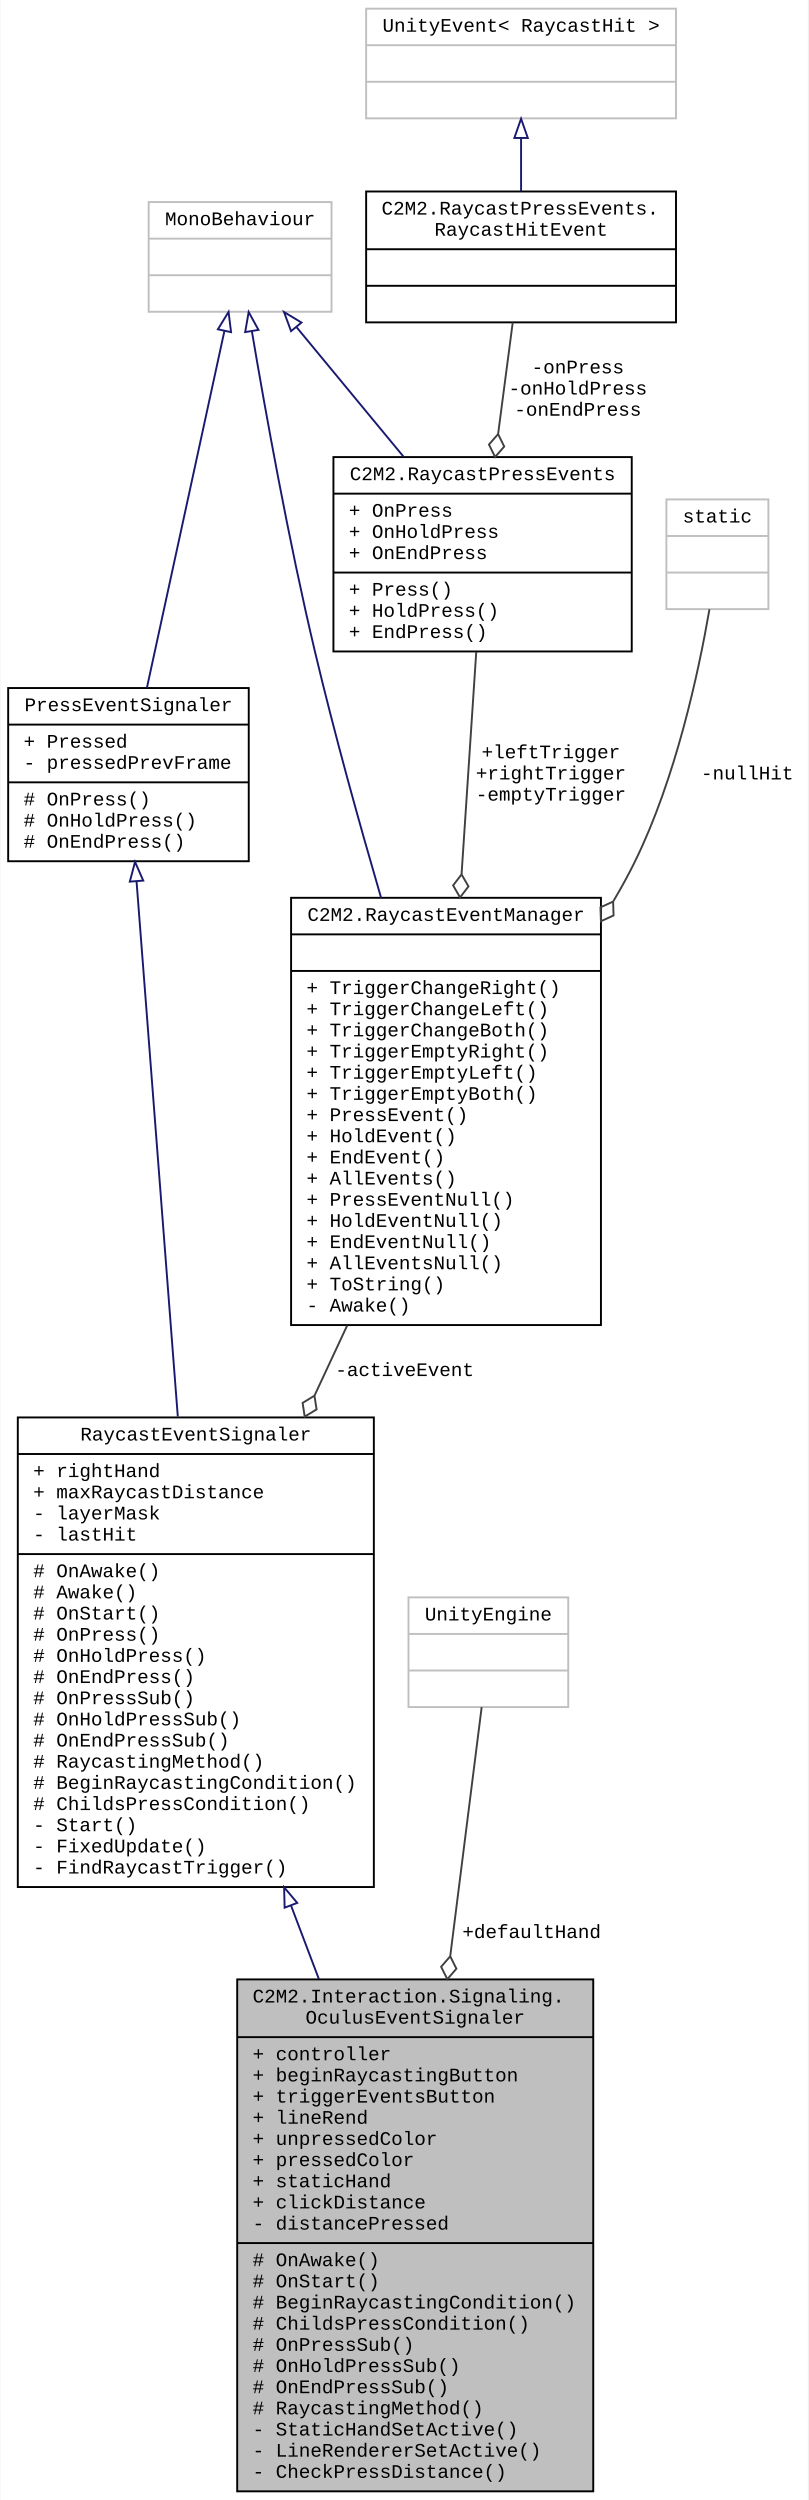
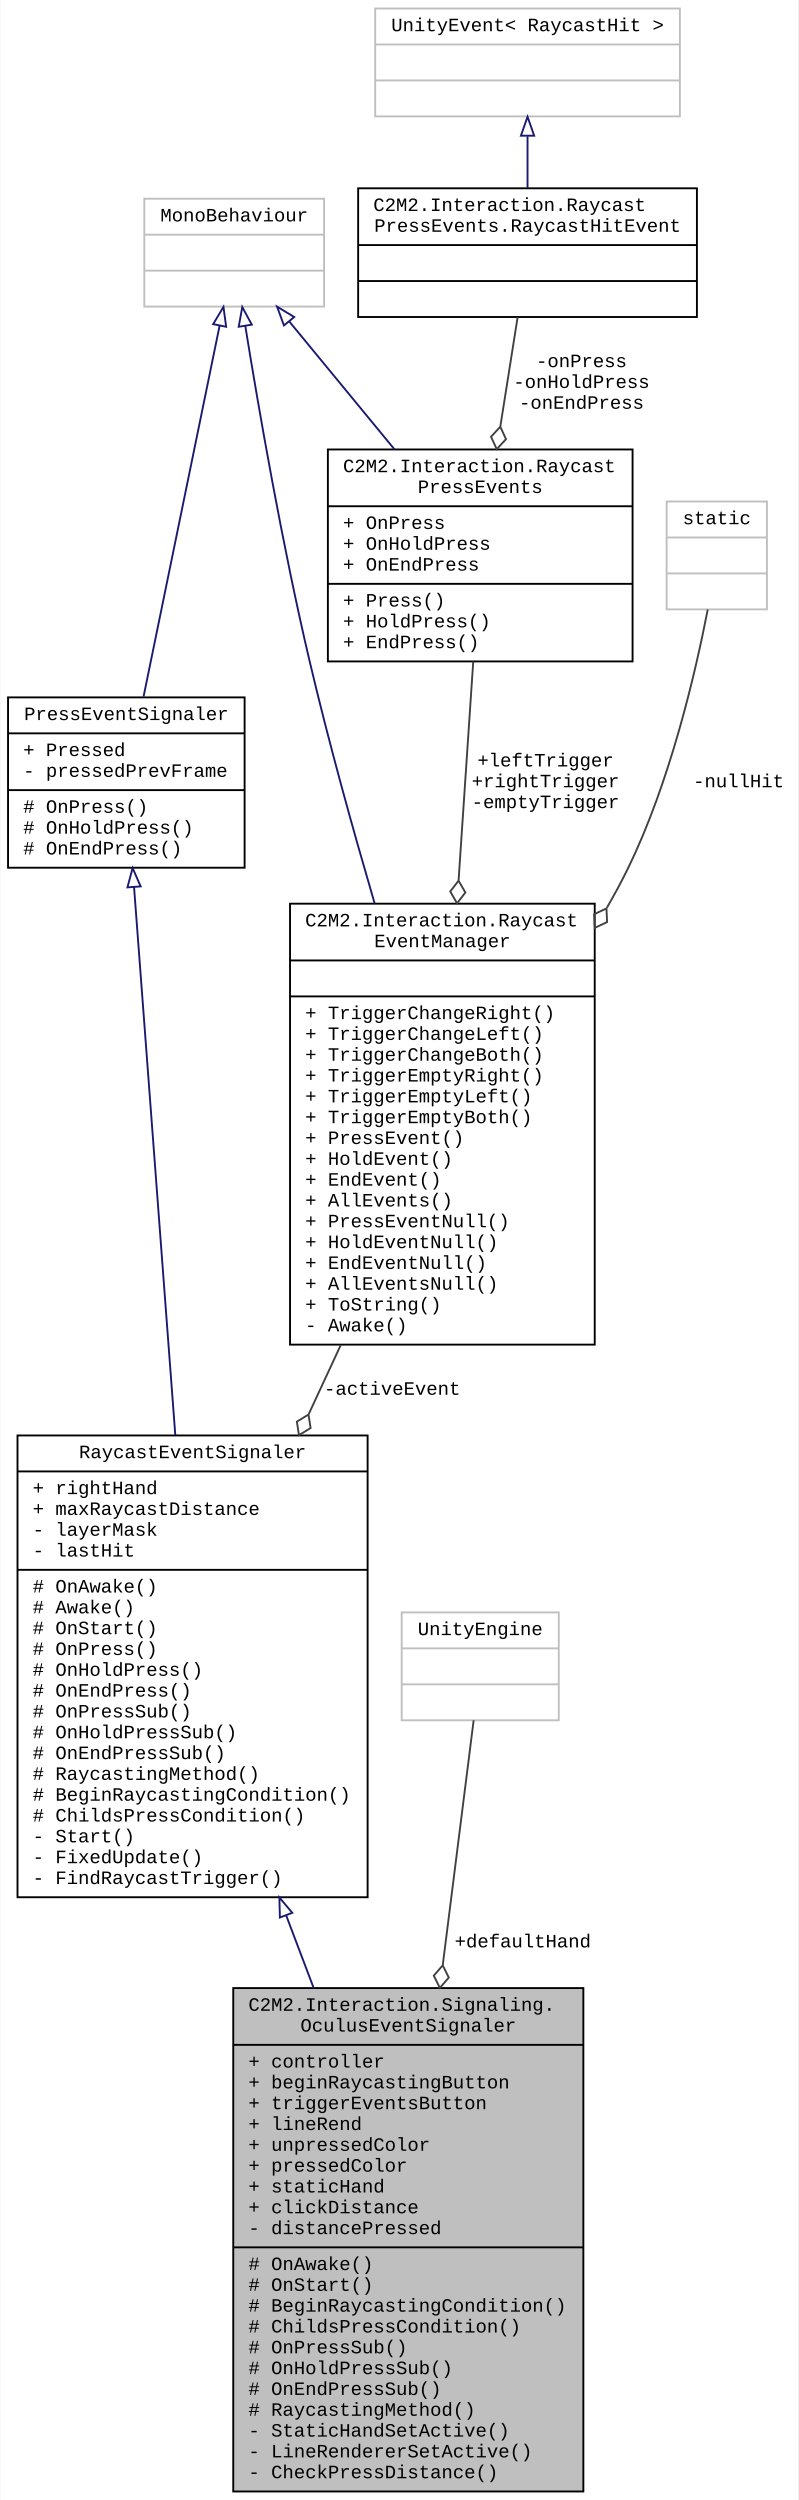
- <svg xmlns="http://www.w3.org/2000/svg" xmlns:xlink="http://www.w3.org/1999/xlink" width="420pt" height="1299pt" viewBox="0.00 0.00 419.50 1299.00">
-   <g id="graph0" class="graph" transform="scale(1 1) rotate(0) translate(4 1295)">
-     <polygon fill="white" stroke="none" points="-4,4 -4,-1295 415.5,-1295 415.5,4 -4,4" />
+ <svg xmlns="http://www.w3.org/2000/svg" xmlns:xlink="http://www.w3.org/1999/xlink" width="422pt" height="1321pt" viewBox="0.00 0.00 421.50 1321.00">
+   <g id="graph0" class="graph" transform="scale(1 1) rotate(0) translate(4 1317)">
+     <polygon fill="white" stroke="none" points="-4,4 -4,-1317 417.5,-1317 417.5,4 -4,4" />
    <g id="node1" class="node">
      <g id="a_node1">
        <a xlink:title="Activate raycast triggers using oculus controller buttons and fingertip distance">
          <polygon fill="#bfbfbf" stroke="black" points="119,-0.5 119,-266.5 304,-266.5 304,-0.5 119,-0.5" />
          <text text-anchor="start" x="127" y="-254.5" font-family="Courier New" font-size="10.00">C2M2.Interaction.Signaling.</text>
          <text text-anchor="middle" x="211.5" y="-243.5" font-family="Courier New" font-size="10.00">OculusEventSignaler</text>
          <polyline fill="none" stroke="black" points="119,-236.5 304,-236.5 " />
          <text text-anchor="start" x="127" y="-224.5" font-family="Courier New" font-size="10.00">+ controller</text>
          <text text-anchor="start" x="127" y="-213.5" font-family="Courier New" font-size="10.00">+ beginRaycastingButton</text>
          <text text-anchor="start" x="127" y="-202.5" font-family="Courier New" font-size="10.00">+ triggerEventsButton</text>
          <text text-anchor="start" x="127" y="-191.5" font-family="Courier New" font-size="10.00">+ lineRend</text>
          <text text-anchor="start" x="127" y="-180.5" font-family="Courier New" font-size="10.00">+ unpressedColor</text>
          <text text-anchor="start" x="127" y="-169.5" font-family="Courier New" font-size="10.00">+ pressedColor</text>
          <text text-anchor="start" x="127" y="-158.5" font-family="Courier New" font-size="10.00">+ staticHand</text>
          <text text-anchor="start" x="127" y="-147.5" font-family="Courier New" font-size="10.00">+ clickDistance</text>
          <text text-anchor="start" x="127" y="-136.5" font-family="Courier New" font-size="10.00">- distancePressed</text>
          <polyline fill="none" stroke="black" points="119,-129.5 304,-129.5 " />
          <text text-anchor="start" x="127" y="-117.5" font-family="Courier New" font-size="10.00"># OnAwake()</text>
          <text text-anchor="start" x="127" y="-106.5" font-family="Courier New" font-size="10.00"># OnStart()</text>
          <text text-anchor="start" x="127" y="-95.5" font-family="Courier New" font-size="10.00"># BeginRaycastingCondition()</text>
          <text text-anchor="start" x="127" y="-84.5" font-family="Courier New" font-size="10.00"># ChildsPressCondition()</text>
          <text text-anchor="start" x="127" y="-73.5" font-family="Courier New" font-size="10.00"># OnPressSub()</text>
          <text text-anchor="start" x="127" y="-62.5" font-family="Courier New" font-size="10.00"># OnHoldPressSub()</text>
          <text text-anchor="start" x="127" y="-51.5" font-family="Courier New" font-size="10.00"># OnEndPressSub()</text>
          <text text-anchor="start" x="127" y="-40.5" font-family="Courier New" font-size="10.00"># RaycastingMethod()</text>
          <text text-anchor="start" x="127" y="-29.5" font-family="Courier New" font-size="10.00">- StaticHandSetActive()</text>
          <text text-anchor="start" x="127" y="-18.5" font-family="Courier New" font-size="10.00">- LineRendererSetActive()</text>
          <text text-anchor="start" x="127" y="-7.5" font-family="Courier New" font-size="10.00">- CheckPressDistance()</text>
        </a>
      </g>
    </g>
    <g id="node2" class="node">
      <g id="a_node2">
        <a xlink:href="../../d6/d2d/class_c2_m2_1_1_interaction_1_1_signaling_1_1_raycast_event_signaler.html" target="_top" xlink:title=" ">
          <polygon fill="white" stroke="black" points="5,-314.5 5,-558.5 190,-558.5 190,-314.5 5,-314.5" />
          <text text-anchor="middle" x="97.5" y="-546.5" font-family="Courier New" font-size="10.00">RaycastEventSignaler</text>
          <polyline fill="none" stroke="black" points="5,-539.5 190,-539.5 " />
          <text text-anchor="start" x="13" y="-527.5" font-family="Courier New" font-size="10.00">+ rightHand</text>
          <text text-anchor="start" x="13" y="-516.5" font-family="Courier New" font-size="10.00">+ maxRaycastDistance</text>
          <text text-anchor="start" x="13" y="-505.5" font-family="Courier New" font-size="10.00">- layerMask</text>
          <text text-anchor="start" x="13" y="-494.5" font-family="Courier New" font-size="10.00">- lastHit</text>
          <polyline fill="none" stroke="black" points="5,-487.5 190,-487.5 " />
          <text text-anchor="start" x="13" y="-475.5" font-family="Courier New" font-size="10.00"># OnAwake()</text>
          <text text-anchor="start" x="13" y="-464.5" font-family="Courier New" font-size="10.00"># Awake()</text>
          <text text-anchor="start" x="13" y="-453.5" font-family="Courier New" font-size="10.00"># OnStart()</text>
          <text text-anchor="start" x="13" y="-442.5" font-family="Courier New" font-size="10.00"># OnPress()</text>
          <text text-anchor="start" x="13" y="-431.5" font-family="Courier New" font-size="10.00"># OnHoldPress()</text>
          <text text-anchor="start" x="13" y="-420.5" font-family="Courier New" font-size="10.00"># OnEndPress()</text>
          <text text-anchor="start" x="13" y="-409.5" font-family="Courier New" font-size="10.00"># OnPressSub()</text>
          <text text-anchor="start" x="13" y="-398.5" font-family="Courier New" font-size="10.00"># OnHoldPressSub()</text>
          <text text-anchor="start" x="13" y="-387.5" font-family="Courier New" font-size="10.00"># OnEndPressSub()</text>
          <text text-anchor="start" x="13" y="-376.5" font-family="Courier New" font-size="10.00"># RaycastingMethod()</text>
          <text text-anchor="start" x="13" y="-365.5" font-family="Courier New" font-size="10.00"># BeginRaycastingCondition()</text>
          <text text-anchor="start" x="13" y="-354.5" font-family="Courier New" font-size="10.00"># ChildsPressCondition()</text>
          <text text-anchor="start" x="13" y="-343.5" font-family="Courier New" font-size="10.00">- Start()</text>
          <text text-anchor="start" x="13" y="-332.5" font-family="Courier New" font-size="10.00">- FixedUpdate()</text>
          <text text-anchor="start" x="13" y="-321.5" font-family="Courier New" font-size="10.00">- FindRaycastTrigger()</text>
        </a>
      </g>
    </g>
    <g id="edge1" class="edge">
      <path fill="none" stroke="midnightblue" d="M147.013,-304.768C151.792,-292.151 156.642,-279.346 161.425,-266.715" />
      <polygon fill="none" stroke="midnightblue" points="143.644,-303.781 143.375,-314.373 150.19,-306.261 143.644,-303.781" />
    </g>
    <g id="node3" class="node">
      <g id="a_node3">
        <a xlink:href="../../d6/d4b/class_c2_m2_1_1_interaction_1_1_signaling_1_1_press_event_signaler.html" target="_top" xlink:title="Send press, holdPress, and endPress events based on set values of Pressed and RaycastTriggerManager">
-           <polygon fill="white" stroke="black" points="0,-847.5 0,-937.5 125,-937.5 125,-847.5 0,-847.5" />
-           <text text-anchor="middle" x="62.5" y="-925.5" font-family="Courier New" font-size="10.00">PressEventSignaler</text>
-           <polyline fill="none" stroke="black" points="0,-918.5 125,-918.5 " />
-           <text text-anchor="start" x="8" y="-906.5" font-family="Courier New" font-size="10.00">+ Pressed</text>
-           <text text-anchor="start" x="8" y="-895.5" font-family="Courier New" font-size="10.00">- pressedPrevFrame</text>
-           <polyline fill="none" stroke="black" points="0,-888.5 125,-888.5 " />
-           <text text-anchor="start" x="8" y="-876.5" font-family="Courier New" font-size="10.00"># OnPress()</text>
-           <text text-anchor="start" x="8" y="-865.5" font-family="Courier New" font-size="10.00"># OnHoldPress()</text>
-           <text text-anchor="start" x="8" y="-854.5" font-family="Courier New" font-size="10.00"># OnEndPress()</text>
+           <polygon fill="white" stroke="black" points="0,-858.5 0,-948.5 125,-948.5 125,-858.5 0,-858.5" />
+           <text text-anchor="middle" x="62.5" y="-936.5" font-family="Courier New" font-size="10.00">PressEventSignaler</text>
+           <polyline fill="none" stroke="black" points="0,-929.5 125,-929.5 " />
+           <text text-anchor="start" x="8" y="-917.5" font-family="Courier New" font-size="10.00">+ Pressed</text>
+           <text text-anchor="start" x="8" y="-906.5" font-family="Courier New" font-size="10.00">- pressedPrevFrame</text>
+           <polyline fill="none" stroke="black" points="0,-899.5 125,-899.5 " />
+           <text text-anchor="start" x="8" y="-887.5" font-family="Courier New" font-size="10.00"># OnPress()</text>
+           <text text-anchor="start" x="8" y="-876.5" font-family="Courier New" font-size="10.00"># OnHoldPress()</text>
+           <text text-anchor="start" x="8" y="-865.5" font-family="Courier New" font-size="10.00"># OnEndPress()</text>
        </a>
      </g>
    </g>
    <g id="edge2" class="edge">
-       <path fill="none" stroke="midnightblue" d="M66.699,-837.027C71.969,-768.669 81.162,-649.431 88.136,-558.962" />
-       <polygon fill="none" stroke="midnightblue" points="63.199,-836.902 65.92,-847.142 70.178,-837.441 63.199,-836.902" />
+       <path fill="none" stroke="midnightblue" d="M66.577,-848.337C71.885,-777.807 81.319,-652.478 88.375,-558.731" />
+       <polygon fill="none" stroke="midnightblue" points="63.085,-848.1 65.824,-858.335 70.065,-848.626 63.085,-848.1" />
    </g>
    <g id="node4" class="node">
      <g id="a_node4">
        <a xlink:title=" ">
-           <polygon fill="white" stroke="#bfbfbf" points="73,-1133 73,-1190 168,-1190 168,-1133 73,-1133" />
-           <text text-anchor="middle" x="120.5" y="-1178" font-family="Courier New" font-size="10.00">MonoBehaviour</text>
-           <polyline fill="none" stroke="#bfbfbf" points="73,-1171 168,-1171 " />
-           <text text-anchor="middle" x="120.5" y="-1159" font-family="Courier New" font-size="10.00"> </text>
-           <polyline fill="none" stroke="#bfbfbf" points="73,-1152 168,-1152 " />
-           <text text-anchor="middle" x="120.5" y="-1140" font-family="Courier New" font-size="10.00"> </text>
+           <polygon fill="white" stroke="#bfbfbf" points="72,-1155 72,-1212 167,-1212 167,-1155 72,-1155" />
+           <text text-anchor="middle" x="119.5" y="-1200" font-family="Courier New" font-size="10.00">MonoBehaviour</text>
+           <polyline fill="none" stroke="#bfbfbf" points="72,-1193 167,-1193 " />
+           <text text-anchor="middle" x="119.5" y="-1181" font-family="Courier New" font-size="10.00"> </text>
+           <polyline fill="none" stroke="#bfbfbf" points="72,-1174 167,-1174 " />
+           <text text-anchor="middle" x="119.5" y="-1162" font-family="Courier New" font-size="10.00"> </text>
        </a>
      </g>
    </g>
    <g id="edge3" class="edge">
-       <path fill="none" stroke="midnightblue" d="M112.38,-1123.12C101.806,-1074.44 83.348,-989.471 72.094,-937.667" />
-       <polygon fill="none" stroke="midnightblue" points="108.968,-1123.9 114.511,-1132.93 115.809,-1122.42 108.968,-1123.9" />
+       <path fill="none" stroke="midnightblue" d="M111.788,-1144.89C101.341,-1093.94 82.722,-1003.13 71.602,-948.891" />
+       <polygon fill="none" stroke="midnightblue" points="108.389,-1145.73 113.826,-1154.83 115.246,-1144.33 108.389,-1145.73" />
    </g>
    <g id="node5" class="node">
      <g id="a_node5">
-         <a xlink:href="../../d7/dcb/class_c2_m2_1_1_raycast_event_manager.html" target="_top" xlink:title="Attach this script to parent gameObject, create one child with one raycast trigger per child....">
-           <polygon fill="white" stroke="black" points="147,-606.5 147,-828.5 308,-828.5 308,-606.5 147,-606.5" />
-           <text text-anchor="middle" x="227.5" y="-816.5" font-family="Courier New" font-size="10.00">C2M2.RaycastEventManager</text>
-           <polyline fill="none" stroke="black" points="147,-809.5 308,-809.5 " />
-           <text text-anchor="middle" x="227.5" y="-797.5" font-family="Courier New" font-size="10.00"> </text>
-           <polyline fill="none" stroke="black" points="147,-790.5 308,-790.5 " />
-           <text text-anchor="start" x="155" y="-778.5" font-family="Courier New" font-size="10.00">+ TriggerChangeRight()</text>
-           <text text-anchor="start" x="155" y="-767.5" font-family="Courier New" font-size="10.00">+ TriggerChangeLeft()</text>
-           <text text-anchor="start" x="155" y="-756.5" font-family="Courier New" font-size="10.00">+ TriggerChangeBoth()</text>
-           <text text-anchor="start" x="155" y="-745.5" font-family="Courier New" font-size="10.00">+ TriggerEmptyRight()</text>
-           <text text-anchor="start" x="155" y="-734.5" font-family="Courier New" font-size="10.00">+ TriggerEmptyLeft()</text>
-           <text text-anchor="start" x="155" y="-723.5" font-family="Courier New" font-size="10.00">+ TriggerEmptyBoth()</text>
-           <text text-anchor="start" x="155" y="-712.5" font-family="Courier New" font-size="10.00">+ PressEvent()</text>
-           <text text-anchor="start" x="155" y="-701.5" font-family="Courier New" font-size="10.00">+ HoldEvent()</text>
-           <text text-anchor="start" x="155" y="-690.5" font-family="Courier New" font-size="10.00">+ EndEvent()</text>
-           <text text-anchor="start" x="155" y="-679.5" font-family="Courier New" font-size="10.00">+ AllEvents()</text>
-           <text text-anchor="start" x="155" y="-668.5" font-family="Courier New" font-size="10.00">+ PressEventNull()</text>
-           <text text-anchor="start" x="155" y="-657.5" font-family="Courier New" font-size="10.00">+ HoldEventNull()</text>
-           <text text-anchor="start" x="155" y="-646.5" font-family="Courier New" font-size="10.00">+ EndEventNull()</text>
-           <text text-anchor="start" x="155" y="-635.5" font-family="Courier New" font-size="10.00">+ AllEventsNull()</text>
-           <text text-anchor="start" x="155" y="-624.5" font-family="Courier New" font-size="10.00">+ ToString()</text>
-           <text text-anchor="start" x="155" y="-613.5" font-family="Courier New" font-size="10.00">- Awake()</text>
+         <a xlink:href="../../d5/df9/class_c2_m2_1_1_interaction_1_1_raycast_event_manager.html" target="_top" xlink:title="Attach this script to parent gameObject, create one child with one raycast trigger per child....">
+           <polygon fill="white" stroke="black" points="149,-606.5 149,-839.5 310,-839.5 310,-606.5 149,-606.5" />
+           <text text-anchor="start" x="157" y="-827.5" font-family="Courier New" font-size="10.00">C2M2.Interaction.Raycast</text>
+           <text text-anchor="middle" x="229.5" y="-816.5" font-family="Courier New" font-size="10.00">EventManager</text>
+           <polyline fill="none" stroke="black" points="149,-809.5 310,-809.5 " />
+           <text text-anchor="middle" x="229.5" y="-797.5" font-family="Courier New" font-size="10.00"> </text>
+           <polyline fill="none" stroke="black" points="149,-790.5 310,-790.5 " />
+           <text text-anchor="start" x="157" y="-778.5" font-family="Courier New" font-size="10.00">+ TriggerChangeRight()</text>
+           <text text-anchor="start" x="157" y="-767.5" font-family="Courier New" font-size="10.00">+ TriggerChangeLeft()</text>
+           <text text-anchor="start" x="157" y="-756.5" font-family="Courier New" font-size="10.00">+ TriggerChangeBoth()</text>
+           <text text-anchor="start" x="157" y="-745.5" font-family="Courier New" font-size="10.00">+ TriggerEmptyRight()</text>
+           <text text-anchor="start" x="157" y="-734.5" font-family="Courier New" font-size="10.00">+ TriggerEmptyLeft()</text>
+           <text text-anchor="start" x="157" y="-723.5" font-family="Courier New" font-size="10.00">+ TriggerEmptyBoth()</text>
+           <text text-anchor="start" x="157" y="-712.5" font-family="Courier New" font-size="10.00">+ PressEvent()</text>
+           <text text-anchor="start" x="157" y="-701.5" font-family="Courier New" font-size="10.00">+ HoldEvent()</text>
+           <text text-anchor="start" x="157" y="-690.5" font-family="Courier New" font-size="10.00">+ EndEvent()</text>
+           <text text-anchor="start" x="157" y="-679.5" font-family="Courier New" font-size="10.00">+ AllEvents()</text>
+           <text text-anchor="start" x="157" y="-668.5" font-family="Courier New" font-size="10.00">+ PressEventNull()</text>
+           <text text-anchor="start" x="157" y="-657.5" font-family="Courier New" font-size="10.00">+ HoldEventNull()</text>
+           <text text-anchor="start" x="157" y="-646.5" font-family="Courier New" font-size="10.00">+ EndEventNull()</text>
+           <text text-anchor="start" x="157" y="-635.5" font-family="Courier New" font-size="10.00">+ AllEventsNull()</text>
+           <text text-anchor="start" x="157" y="-624.5" font-family="Courier New" font-size="10.00">+ ToString()</text>
+           <text text-anchor="start" x="157" y="-613.5" font-family="Courier New" font-size="10.00">- Awake()</text>
        </a>
      </g>
    </g>
    <g id="edge5" class="edge">
-       <path fill="none" stroke="midnightblue" d="M126.603,-1123.01C133.548,-1081.83 145.73,-1013.86 159.5,-956 169.48,-914.067 182.104,-868.455 193.758,-828.516" />
-       <polygon fill="none" stroke="midnightblue" points="123.15,-1122.44 124.952,-1132.88 130.054,-1123.59 123.15,-1122.44" />
+       <path fill="none" stroke="midnightblue" d="M125.376,-1144.7C132.356,-1101.49 144.911,-1028.75 159.5,-967 169.392,-925.128 181.969,-879.703 193.725,-839.583" />
+       <polygon fill="none" stroke="midnightblue" points="121.889,-1144.34 123.765,-1154.77 128.801,-1145.45 121.889,-1144.34" />
+     </g>
+     <g id="node7" class="node">
+       <g id="a_node7">
+         <a xlink:href="../../d8/d68/class_c2_m2_1_1_interaction_1_1_raycast_press_events.html" target="_top" xlink:title="Store custom events that the corresponding RaycastTriggerManager will invoke">
+           <polygon fill="white" stroke="black" points="169,-967.5 169,-1079.5 330,-1079.5 330,-967.5 169,-967.5" />
+           <text text-anchor="start" x="177" y="-1067.5" font-family="Courier New" font-size="10.00">C2M2.Interaction.Raycast</text>
+           <text text-anchor="middle" x="249.5" y="-1056.5" font-family="Courier New" font-size="10.00">PressEvents</text>
+           <polyline fill="none" stroke="black" points="169,-1049.5 330,-1049.5 " />
+           <text text-anchor="start" x="177" y="-1037.5" font-family="Courier New" font-size="10.00">+ OnPress</text>
+           <text text-anchor="start" x="177" y="-1026.5" font-family="Courier New" font-size="10.00">+ OnHoldPress</text>
+           <text text-anchor="start" x="177" y="-1015.5" font-family="Courier New" font-size="10.00">+ OnEndPress</text>
+           <polyline fill="none" stroke="black" points="169,-1008.5 330,-1008.5 " />
+           <text text-anchor="start" x="177" y="-996.5" font-family="Courier New" font-size="10.00">+ Press()</text>
+           <text text-anchor="start" x="177" y="-985.5" font-family="Courier New" font-size="10.00">+ HoldPress()</text>
+           <text text-anchor="start" x="177" y="-974.5" font-family="Courier New" font-size="10.00">+ EndPress()</text>
+         </a>
+       </g>
+     </g>
+     <g id="edge8" class="edge">
+       <path fill="none" stroke="midnightblue" d="M148.642,-1147.08C165.012,-1127.19 185.799,-1101.92 204.243,-1079.5" />
+       <polygon fill="none" stroke="midnightblue" points="145.795,-1145.03 142.144,-1154.98 151.201,-1149.48 145.795,-1145.03" />
+     </g>
+     <g id="edge4" class="edge">
+       <path fill="none" stroke="#404040" d="M175.811,-606.283C170.236,-594.269 164.541,-581.994 158.891,-569.815" />
+       <polygon fill="none" stroke="#404040" points="158.77,-569.555 152.616,-565.796 153.719,-558.669 159.873,-562.428 158.77,-569.555" />
+       <text text-anchor="middle" x="203" y="-580" font-family="Courier New" font-size="10.00"> -activeEvent</text>
    </g>
    <g id="node6" class="node">
      <g id="a_node6">
-         <a xlink:href="../../dd/dab/class_c2_m2_1_1_raycast_press_events.html" target="_top" xlink:title="Store custom events that the corresponding RaycastTriggerManager will invoke">
-           <polygon fill="white" stroke="black" points="169,-956.5 169,-1057.5 324,-1057.5 324,-956.5 169,-956.5" />
-           <text text-anchor="middle" x="246.5" y="-1045.5" font-family="Courier New" font-size="10.00">C2M2.RaycastPressEvents</text>
-           <polyline fill="none" stroke="black" points="169,-1038.5 324,-1038.5 " />
-           <text text-anchor="start" x="177" y="-1026.5" font-family="Courier New" font-size="10.00">+ OnPress</text>
-           <text text-anchor="start" x="177" y="-1015.5" font-family="Courier New" font-size="10.00">+ OnHoldPress</text>
-           <text text-anchor="start" x="177" y="-1004.5" font-family="Courier New" font-size="10.00">+ OnEndPress</text>
-           <polyline fill="none" stroke="black" points="169,-997.5 324,-997.5 " />
-           <text text-anchor="start" x="177" y="-985.5" font-family="Courier New" font-size="10.00">+ Press()</text>
-           <text text-anchor="start" x="177" y="-974.5" font-family="Courier New" font-size="10.00">+ HoldPress()</text>
-           <text text-anchor="start" x="177" y="-963.5" font-family="Courier New" font-size="10.00">+ EndPress()</text>
-         </a>
-       </g>
+         <a xlink:title=" ">
+           <polygon fill="white" stroke="#bfbfbf" points="348,-995 348,-1052 401,-1052 401,-995 348,-995" />
+           <text text-anchor="middle" x="374.5" y="-1040" font-family="Courier New" font-size="10.00">static</text>
+           <polyline fill="none" stroke="#bfbfbf" points="348,-1033 401,-1033 " />
+           <text text-anchor="middle" x="374.5" y="-1021" font-family="Courier New" font-size="10.00"> </text>
+           <polyline fill="none" stroke="#bfbfbf" points="348,-1014 401,-1014 " />
+           <text text-anchor="middle" x="374.5" y="-1002" font-family="Courier New" font-size="10.00"> </text>
+         </a>
+       </g>
+     </g>
+     <g id="edge6" class="edge">
+       <path fill="none" stroke="#404040" d="M369.719,-994.932C363.21,-961.356 349.749,-903.492 327.5,-858 324.134,-851.119 320.411,-844.222 316.441,-837.387" />
+       <polygon fill="none" stroke="#404040" points="316.203,-836.99 309.682,-833.912 310.015,-826.708 316.536,-829.787 316.203,-836.99" />
+       <text text-anchor="middle" x="386" y="-901" font-family="Courier New" font-size="10.00"> -nullHit</text>
    </g>
    <g id="edge7" class="edge">
-       <path fill="none" stroke="midnightblue" d="M149.89,-1124.93C166.441,-1104.9 187.366,-1079.57 205.507,-1057.61" />
-       <polygon fill="none" stroke="midnightblue" points="146.989,-1122.94 143.318,-1132.88 152.385,-1127.4 146.989,-1122.94" />
-     </g>
-     <g id="edge4" class="edge">
-       <path fill="none" stroke="#404040" d="M176.121,-606.232C170.578,-594.337 164.897,-582.145 159.249,-570.024" />
-       <polygon fill="none" stroke="#404040" points="159.145,-569.8 152.985,-566.05 154.077,-558.922 160.237,-562.672 159.145,-569.8" />
-       <text text-anchor="middle" x="206" y="-580" font-family="Courier New" font-size="10.00"> -activeEvent</text>
-     </g>
-     <g id="edge6" class="edge">
-       <path fill="none" stroke="#404040" d="M243.212,-956.25C241.104,-924.357 238.27,-881.471 235.589,-840.905" />
-       <polygon fill="none" stroke="#404040" points="235.574,-840.663 231.187,-834.94 234.782,-828.69 239.169,-834.413 235.574,-840.663" />
-       <text text-anchor="middle" x="282" y="-901" font-family="Courier New" font-size="10.00"> +leftTrigger</text>
-       <text text-anchor="middle" x="282" y="-890" font-family="Courier New" font-size="10.00">+rightTrigger</text>
-       <text text-anchor="middle" x="282" y="-879" font-family="Courier New" font-size="10.00">-emptyTrigger</text>
-     </g>
-     <g id="node7" class="node">
-       <g id="a_node7">
-         <a xlink:href="../../db/d79/class_c2_m2_1_1_raycast_press_events_1_1_raycast_hit_event.html" target="_top" xlink:title=" ">
-           <polygon fill="white" stroke="black" points="186,-1127.5 186,-1195.5 347,-1195.5 347,-1127.5 186,-1127.5" />
-           <text text-anchor="start" x="194" y="-1183.5" font-family="Courier New" font-size="10.00">C2M2.RaycastPressEvents.</text>
-           <text text-anchor="middle" x="266.5" y="-1172.5" font-family="Courier New" font-size="10.00">RaycastHitEvent</text>
-           <polyline fill="none" stroke="black" points="186,-1165.5 347,-1165.5 " />
-           <text text-anchor="middle" x="266.5" y="-1153.5" font-family="Courier New" font-size="10.00"> </text>
-           <polyline fill="none" stroke="black" points="186,-1146.5 347,-1146.5 " />
-           <text text-anchor="middle" x="266.5" y="-1134.5" font-family="Courier New" font-size="10.00"> </text>
-         </a>
-       </g>
-     </g>
-     <g id="edge8" class="edge">
-       <path fill="none" stroke="#404040" d="M262.16,-1127.41C259.944,-1110.51 257.173,-1089.39 254.582,-1069.62" />
-       <polygon fill="none" stroke="#404040" points="254.558,-1069.45 249.812,-1064.02 252.998,-1057.55 257.744,-1062.98 254.558,-1069.45" />
-       <text text-anchor="middle" x="296" y="-1101" font-family="Courier New" font-size="10.00"> -onPress</text>
-       <text text-anchor="middle" x="296" y="-1090" font-family="Courier New" font-size="10.00">-onHoldPress</text>
-       <text text-anchor="middle" x="296" y="-1079" font-family="Courier New" font-size="10.00">-onEndPress</text>
+       <path fill="none" stroke="#404040" d="M245.808,-967.403C243.63,-934.892 240.777,-892.306 238.067,-851.861" />
+       <polygon fill="none" stroke="#404040" points="238.053,-851.648 233.661,-845.929 237.25,-839.675 241.643,-845.394 238.053,-851.648" />
+       <text text-anchor="middle" x="284" y="-912" font-family="Courier New" font-size="10.00"> +leftTrigger</text>
+       <text text-anchor="middle" x="284" y="-901" font-family="Courier New" font-size="10.00">+rightTrigger</text>
+       <text text-anchor="middle" x="284" y="-890" font-family="Courier New" font-size="10.00">-emptyTrigger</text>
    </g>
    <g id="node8" class="node">
      <g id="a_node8">
-         <a xlink:title=" ">
-           <polygon fill="white" stroke="#bfbfbf" points="186,-1233.5 186,-1290.5 347,-1290.5 347,-1233.5 186,-1233.5" />
-           <text text-anchor="middle" x="266.5" y="-1278.5" font-family="Courier New" font-size="10.00">UnityEvent&lt; RaycastHit &gt;</text>
-           <polyline fill="none" stroke="#bfbfbf" points="186,-1271.5 347,-1271.5 " />
-           <text text-anchor="middle" x="266.5" y="-1259.5" font-family="Courier New" font-size="10.00"> </text>
-           <polyline fill="none" stroke="#bfbfbf" points="186,-1252.5 347,-1252.5 " />
-           <text text-anchor="middle" x="266.5" y="-1240.5" font-family="Courier New" font-size="10.00"> </text>
+         <a xlink:href="../../d2/d43/class_c2_m2_1_1_interaction_1_1_raycast_press_events_1_1_raycast_hit_event.html" target="_top" xlink:title=" ">
+           <polygon fill="white" stroke="black" points="185,-1149.5 185,-1217.5 364,-1217.5 364,-1149.5 185,-1149.5" />
+           <text text-anchor="start" x="193" y="-1205.5" font-family="Courier New" font-size="10.00">C2M2.Interaction.Raycast</text>
+           <text text-anchor="middle" x="274.5" y="-1194.5" font-family="Courier New" font-size="10.00">PressEvents.RaycastHitEvent</text>
+           <polyline fill="none" stroke="black" points="185,-1187.5 364,-1187.5 " />
+           <text text-anchor="middle" x="274.5" y="-1175.5" font-family="Courier New" font-size="10.00"> </text>
+           <polyline fill="none" stroke="black" points="185,-1168.5 364,-1168.5 " />
+           <text text-anchor="middle" x="274.5" y="-1156.5" font-family="Courier New" font-size="10.00"> </text>
        </a>
      </g>
    </g>
    <g id="edge9" class="edge">
-       <path fill="none" stroke="midnightblue" d="M266.5,-1223.01C266.5,-1213.96 266.5,-1204.38 266.5,-1195.58" />
-       <polygon fill="none" stroke="midnightblue" points="263,-1223.3 266.5,-1233.3 270,-1223.3 263,-1223.3" />
+       <path fill="none" stroke="#404040" d="M269.259,-1149.38C266.603,-1132.59 263.277,-1111.57 260.115,-1091.59" />
+       <polygon fill="none" stroke="#404040" points="260.103,-1091.51 255.214,-1086.21 258.227,-1079.66 263.116,-1084.96 260.103,-1091.51" />
+       <text text-anchor="middle" x="303" y="-1123" font-family="Courier New" font-size="10.00"> -onPress</text>
+       <text text-anchor="middle" x="303" y="-1112" font-family="Courier New" font-size="10.00">-onHoldPress</text>
+       <text text-anchor="middle" x="303" y="-1101" font-family="Courier New" font-size="10.00">-onEndPress</text>
    </g>
    <g id="node9" class="node">
      <g id="a_node9">
        <a xlink:title=" ">
-           <polygon fill="white" stroke="#bfbfbf" points="342,-978.5 342,-1035.5 395,-1035.5 395,-978.5 342,-978.5" />
-           <text text-anchor="middle" x="368.5" y="-1023.5" font-family="Courier New" font-size="10.00">static</text>
-           <polyline fill="none" stroke="#bfbfbf" points="342,-1016.5 395,-1016.5 " />
-           <text text-anchor="middle" x="368.5" y="-1004.5" font-family="Courier New" font-size="10.00"> </text>
-           <polyline fill="none" stroke="#bfbfbf" points="342,-997.5 395,-997.5 " />
-           <text text-anchor="middle" x="368.5" y="-985.5" font-family="Courier New" font-size="10.00"> </text>
+           <polygon fill="white" stroke="#bfbfbf" points="194,-1255.5 194,-1312.5 355,-1312.5 355,-1255.5 194,-1255.5" />
+           <text text-anchor="middle" x="274.5" y="-1300.5" font-family="Courier New" font-size="10.00">UnityEvent&lt; RaycastHit &gt;</text>
+           <polyline fill="none" stroke="#bfbfbf" points="194,-1293.5 355,-1293.5 " />
+           <text text-anchor="middle" x="274.5" y="-1281.5" font-family="Courier New" font-size="10.00"> </text>
+           <polyline fill="none" stroke="#bfbfbf" points="194,-1274.5 355,-1274.5 " />
+           <text text-anchor="middle" x="274.5" y="-1262.5" font-family="Courier New" font-size="10.00"> </text>
        </a>
      </g>
    </g>
    <g id="edge10" class="edge">
-       <path fill="none" stroke="#404040" d="M364.378,-978.411C358.758,-945.758 346.861,-890.35 325.5,-847 322.163,-840.229 318.445,-833.461 314.463,-826.771" />
-       <polygon fill="none" stroke="#404040" points="314.319,-826.538 307.761,-823.541 308.005,-816.334 314.564,-819.331 314.319,-826.538" />
-       <text text-anchor="middle" x="384" y="-890" font-family="Courier New" font-size="10.00"> -nullHit</text>
+       <path fill="none" stroke="midnightblue" d="M274.5,-1245.01C274.5,-1235.96 274.5,-1226.38 274.5,-1217.58" />
+       <polygon fill="none" stroke="midnightblue" points="271,-1245.3 274.5,-1255.3 278,-1245.3 271,-1245.3" />
    </g>
    <g id="node10" class="node">
      <g id="a_node10">
        <a xlink:title=" ">
          <polygon fill="white" stroke="#bfbfbf" points="208,-408 208,-465 291,-465 291,-408 208,-408" />
          <text text-anchor="middle" x="249.5" y="-453" font-family="Courier New" font-size="10.00">UnityEngine</text>
          <polyline fill="none" stroke="#bfbfbf" points="208,-446 291,-446 " />
          <text text-anchor="middle" x="249.5" y="-434" font-family="Courier New" font-size="10.00"> </text>
          <polyline fill="none" stroke="#bfbfbf" points="208,-427 291,-427 " />
          <text text-anchor="middle" x="249.5" y="-415" font-family="Courier New" font-size="10.00"> </text>
        </a>
      </g>
    </g>
    <g id="edge11" class="edge">
      <path fill="none" stroke="#404040" d="M246.027,-407.99C242.252,-378.092 235.925,-327.976 229.711,-278.752" />
      <polygon fill="none" stroke="#404040" points="229.681,-278.511 224.961,-273.06 228.178,-266.606 232.898,-272.058 229.681,-278.511" />
      <text text-anchor="middle" x="272" y="-288" font-family="Courier New" font-size="10.00"> +defaultHand</text>
    </g>
  </g>
</svg>
